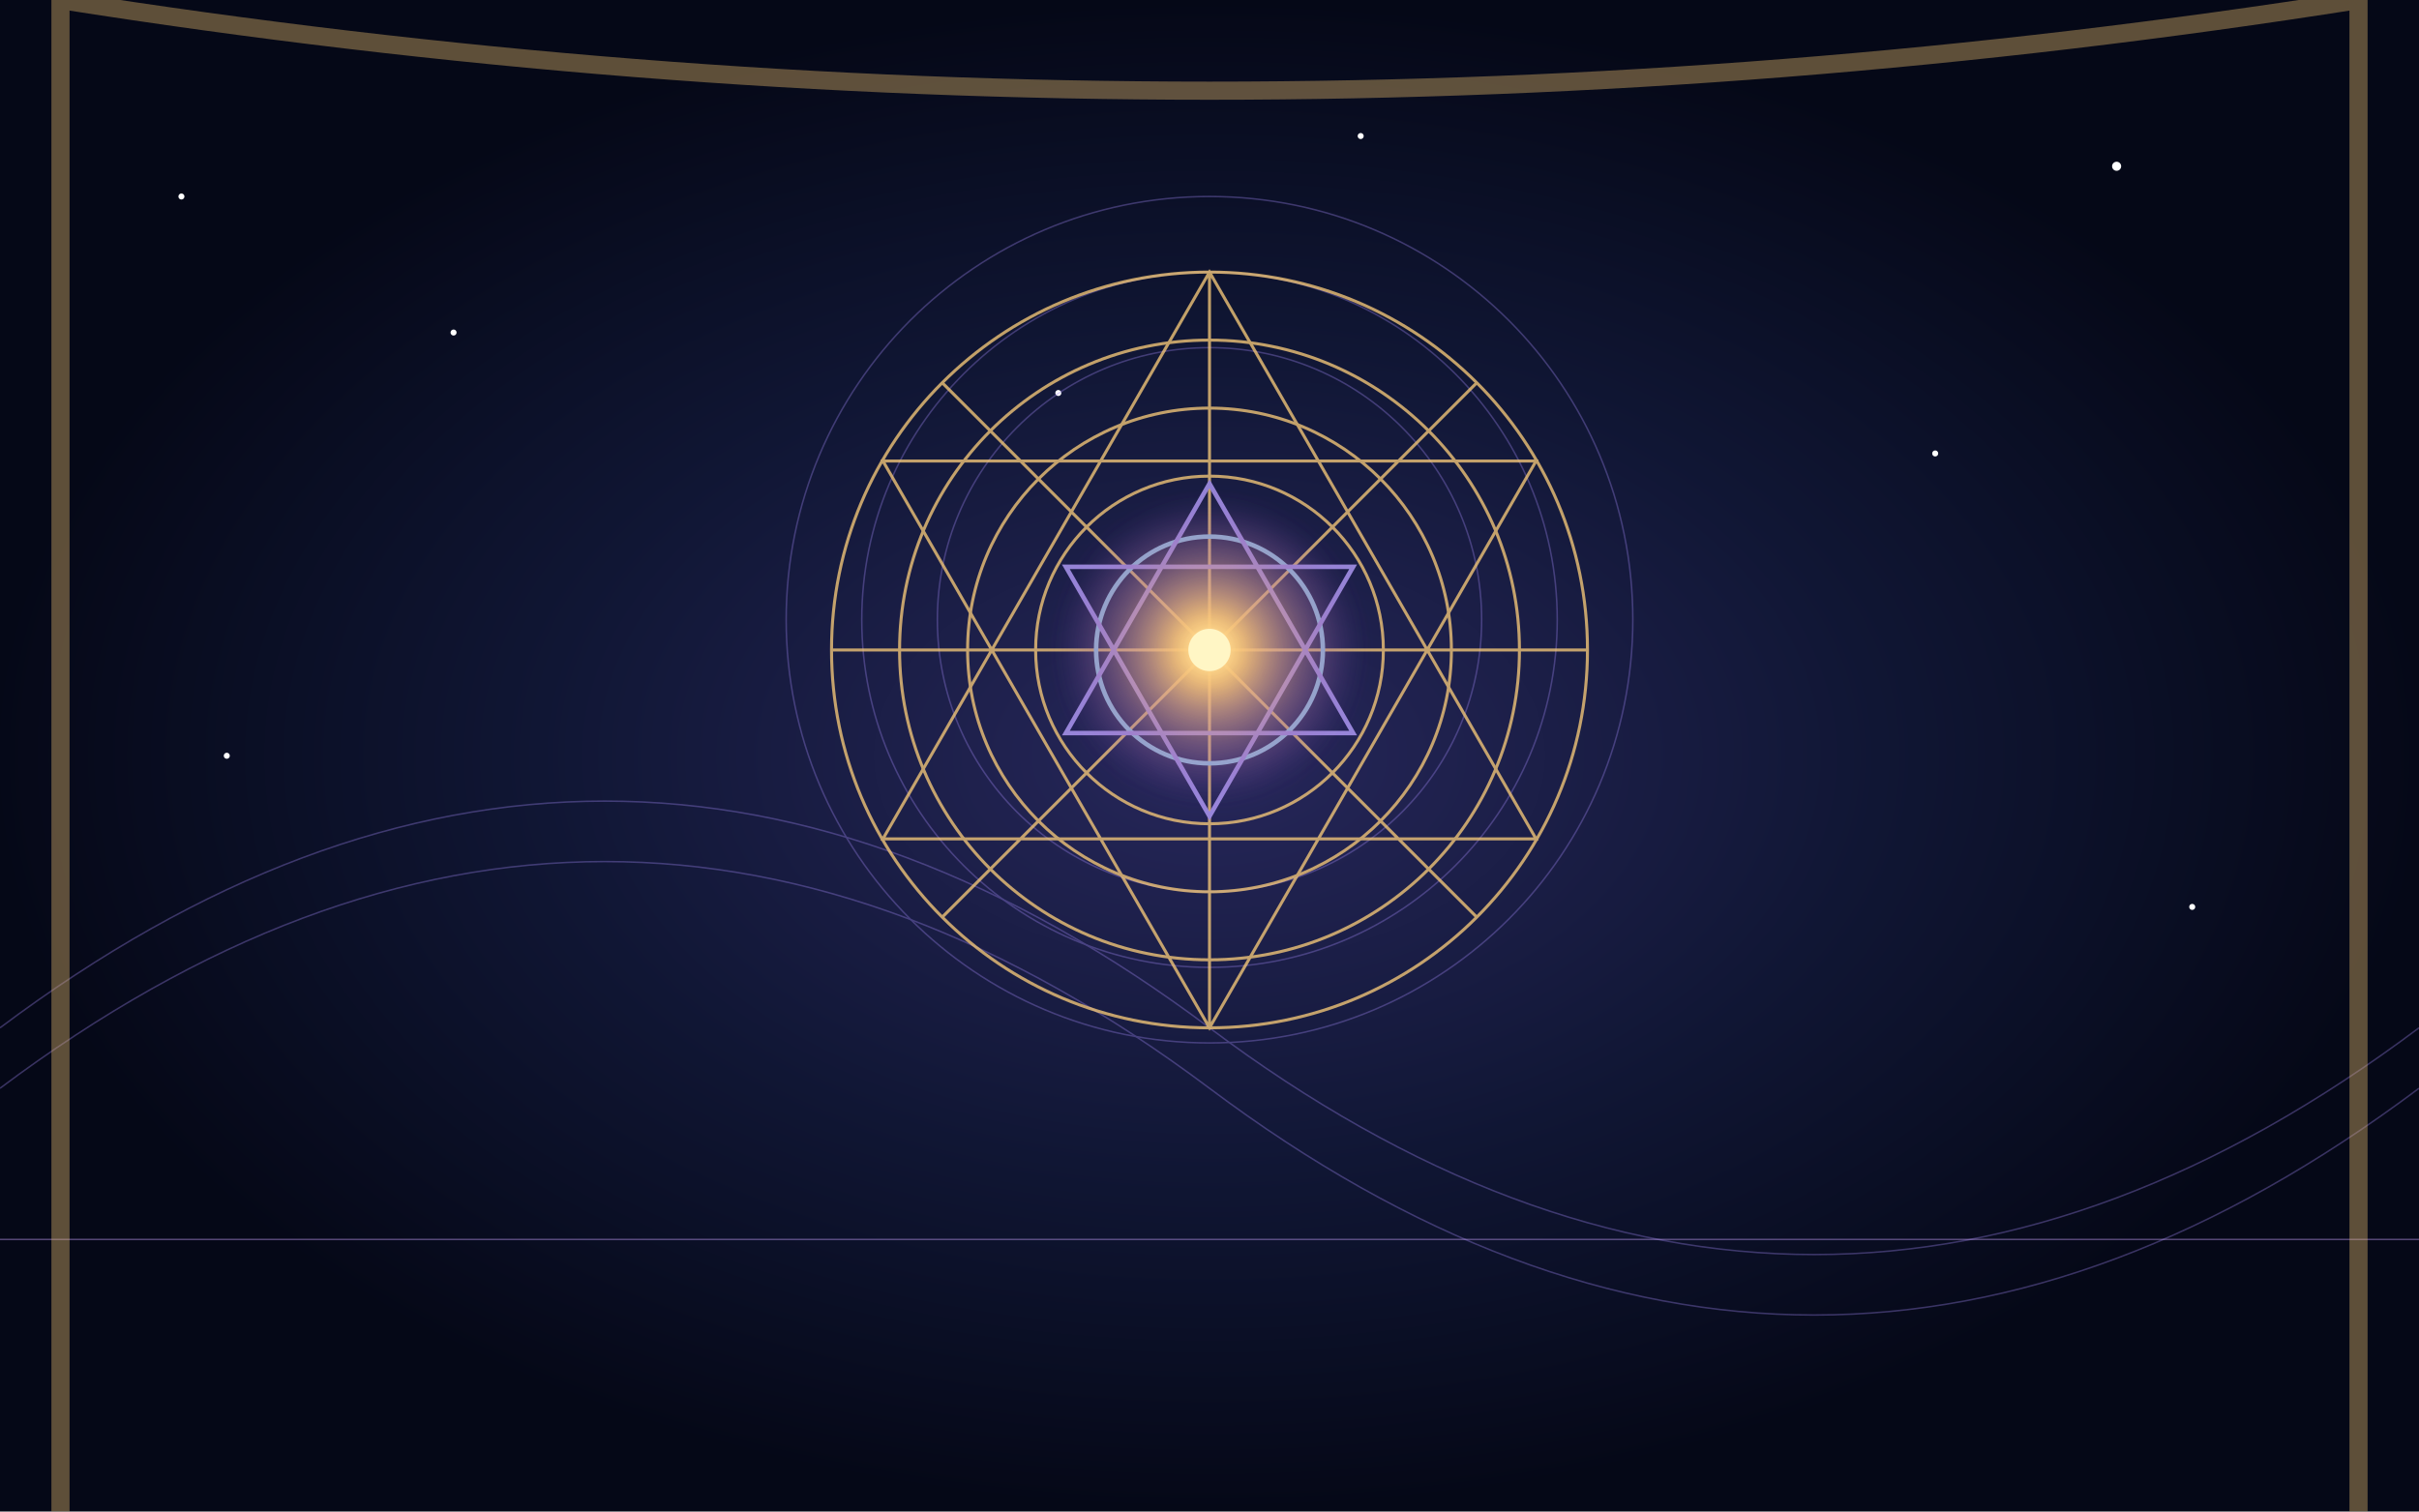
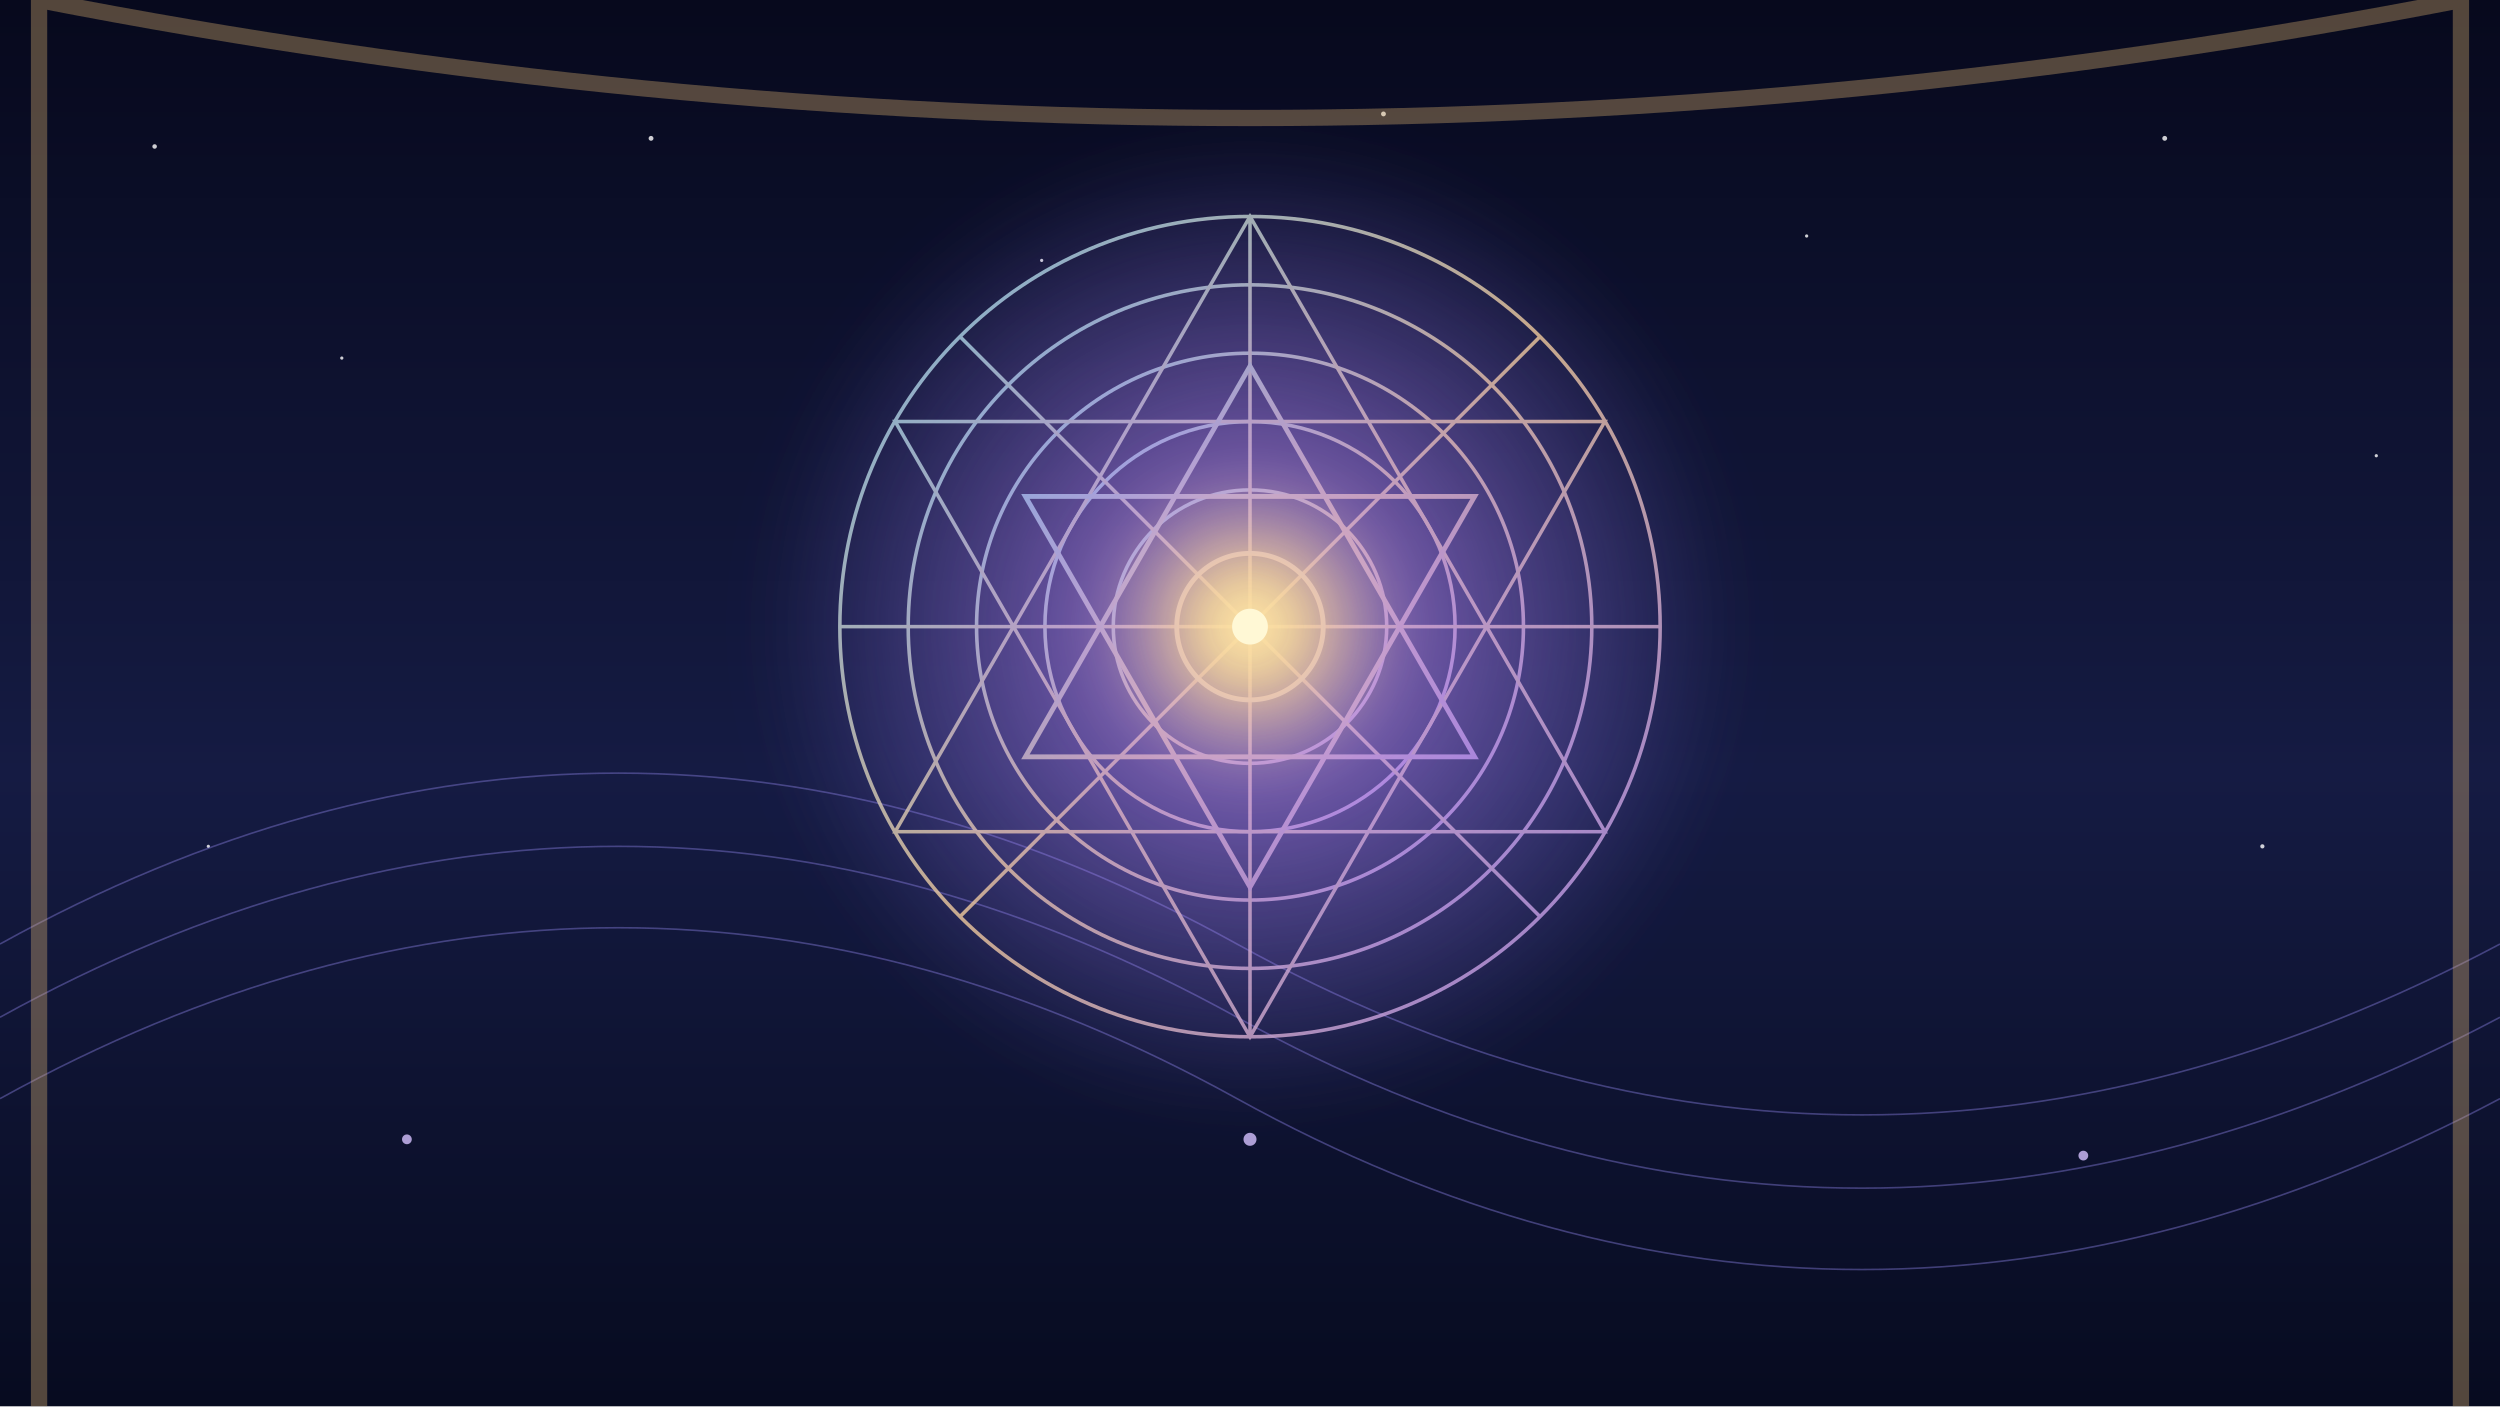
- <svg xmlns="http://www.w3.org/2000/svg" viewBox="0 0 1600 1000">
+ <svg xmlns="http://www.w3.org/2000/svg" viewBox="0 0 1536 864">
  <defs>
-     <radialGradient id="bg">
-       <stop stop-color="#27275b" />
-       <stop offset=".55" stop-color="#101634" />
-       <stop offset="1" stop-color="#050817" />
+     <linearGradient id="sky" x2="0" y2="1">
+       <stop stop-color="#07091d" />
+       <stop offset=".55" stop-color="#151b43" />
+       <stop offset="1" stop-color="#070b20" />
+     </linearGradient>
+     <radialGradient id="core">
+       <stop stop-color="#fffbd6" />
+       <stop offset=".08" stop-color="#ffdc8b" />
+       <stop offset=".32" stop-color="#bd8cff" stop-opacity=".55" />
+       <stop offset="1" stop-color="#8b7bff" stop-opacity="0" />
    </radialGradient>
-     <radialGradient id="gold">
-       <stop stop-color="#fff7c6" />
-       <stop offset=".18" stop-color="#ffca72" />
-       <stop offset="1" stop-color="#8c4ec8" stop-opacity="0" />
-     </radialGradient>
-     <filter id="glow">
-       <feGaussianBlur stdDeviation="7" />
+     <filter id="blur">
+       <feGaussianBlur stdDeviation="18" />
    </filter>
+     <linearGradient id="line" x2="1" y2="1">
+       <stop stop-color="#8ddfff" />
+       <stop offset=".5" stop-color="#f9d28c" />
+       <stop offset="1" stop-color="#b58cff" />
+     </linearGradient>
  </defs>
-   <rect width="1600" height="1000" fill="url(#bg)" />
-   <g fill="#fff">
-     <circle cx="120" cy="130" r="2" />
-     <circle cx="300" cy="220" r="2" />
-     <circle cx="1400" cy="110" r="3" />
-     <circle cx="1280" cy="300" r="2" />
-     <circle cx="900" cy="90" r="2" />
-     <circle cx="700" cy="260" r="2" />
-     <circle cx="150" cy="500" r="2" />
-     <circle cx="1450" cy="600" r="2" />
+   <rect width="1536" height="864" fill="url(#sky)" />
+   <g fill="#fff" opacity=".8">
+     <circle cx="95" cy="90" r="1.4" />
+     <circle cx="210" cy="220" r="1" />
+     <circle cx="400" cy="85" r="1.5" />
+     <circle cx="640" cy="160" r="1" />
+     <circle cx="850" cy="70" r="1.5" />
+     <circle cx="1110" cy="145" r="1" />
+     <circle cx="1330" cy="85" r="1.5" />
+     <circle cx="1460" cy="280" r="1" />
+     <circle cx="128" cy="520" r="1" />
+     <circle cx="1390" cy="520" r="1.3" />
  </g>
-   <g opacity=".35" stroke="#9c83ef" fill="none">
-     <path d="M0 680 Q400 380 800 680 T1600 680" />
-     <path d="M0 720 Q400 420 800 720 T1600 720" />
-     <circle cx="800" cy="410" r="280" />
-     <circle cx="800" cy="410" r="230" />
-     <circle cx="800" cy="410" r="180" />
+   <g opacity=".48" fill="none" stroke="#7c74cf">
+     <path d="M0 580Q380 370 760 580T1536 580" />
+     <path d="M0 625Q380 415 760 625T1536 625" />
+     <path d="M0 675Q380 465 760 675T1536 675" />
  </g>
-   <g transform="translate(800 430)" fill="none" stroke="#f5c878" stroke-width="2" opacity=".78">
-     <circle r="250" />
-     <circle r="205" />
-     <circle r="160" />
-     <circle r="115" />
-     <path d="M0 -250L216 125H-216Z M0 250L-216 -125H216Z M-250 0H250 M0 -250V250 M-177 -177L177 177 M177 -177L-177 177" />
-     <circle r="75" stroke="#a8dfff" stroke-width="3" />
-     <path d="M0 -110L95 55H-95Z M0 110L-95 -55H95Z" stroke="#b9a1ff" stroke-width="3" />
+   <g transform="translate(768 385)" fill="none" stroke="url(#line)" stroke-width="2.2" opacity=".82">
+     <circle r="252" />
+     <circle r="210" />
+     <circle r="168" />
+     <circle r="126" />
+     <circle r="84" />
+     <path d="M0 -252L218 126H-218Z M0 252L-218 -126H218Z M-252 0H252 M0 -252V252 M-178 -178L178 178 M178 -178L-178 178" />
+     <path d="M0 -160L138 80H-138Z M0 160L-138 -80H138Z" stroke-width="3" />
+     <circle r="45" stroke="#fff0bd" stroke-width="3" />
  </g>
-   <circle cx="800" cy="430" r="100" fill="url(#gold)" filter="url(#glow)" />
-   <circle cx="800" cy="430" r="14" fill="#fff6c5" />
-   <path d="M0 820H1600" stroke="#c9a3ff" opacity=".4" />
-   <g fill="none" stroke="#e4b96c" opacity=".4" stroke-width="12">
-     <path d="M40 0V1000M1560 0V1000" />
-     <path d="M40 0Q800 120 1560 0" />
+   <circle cx="768" cy="385" r="300" fill="url(#core)" filter="url(#blur)" />
+   <circle cx="768" cy="385" r="11" fill="#fff8d5" />
+   <g fill="none" stroke="#e8bd75" opacity=".34" stroke-width="10">
+     <path d="M24 0V864M1512 0V864" />
+     <path d="M24 0Q768 145 1512 0" />
+   </g>
+   <g fill="#d5c1ff" opacity=".8">
+     <circle cx="250" cy="700" r="3" />
+     <circle cx="1280" cy="710" r="3" />
+     <circle cx="768" cy="700" r="4" />
  </g>
</svg>
